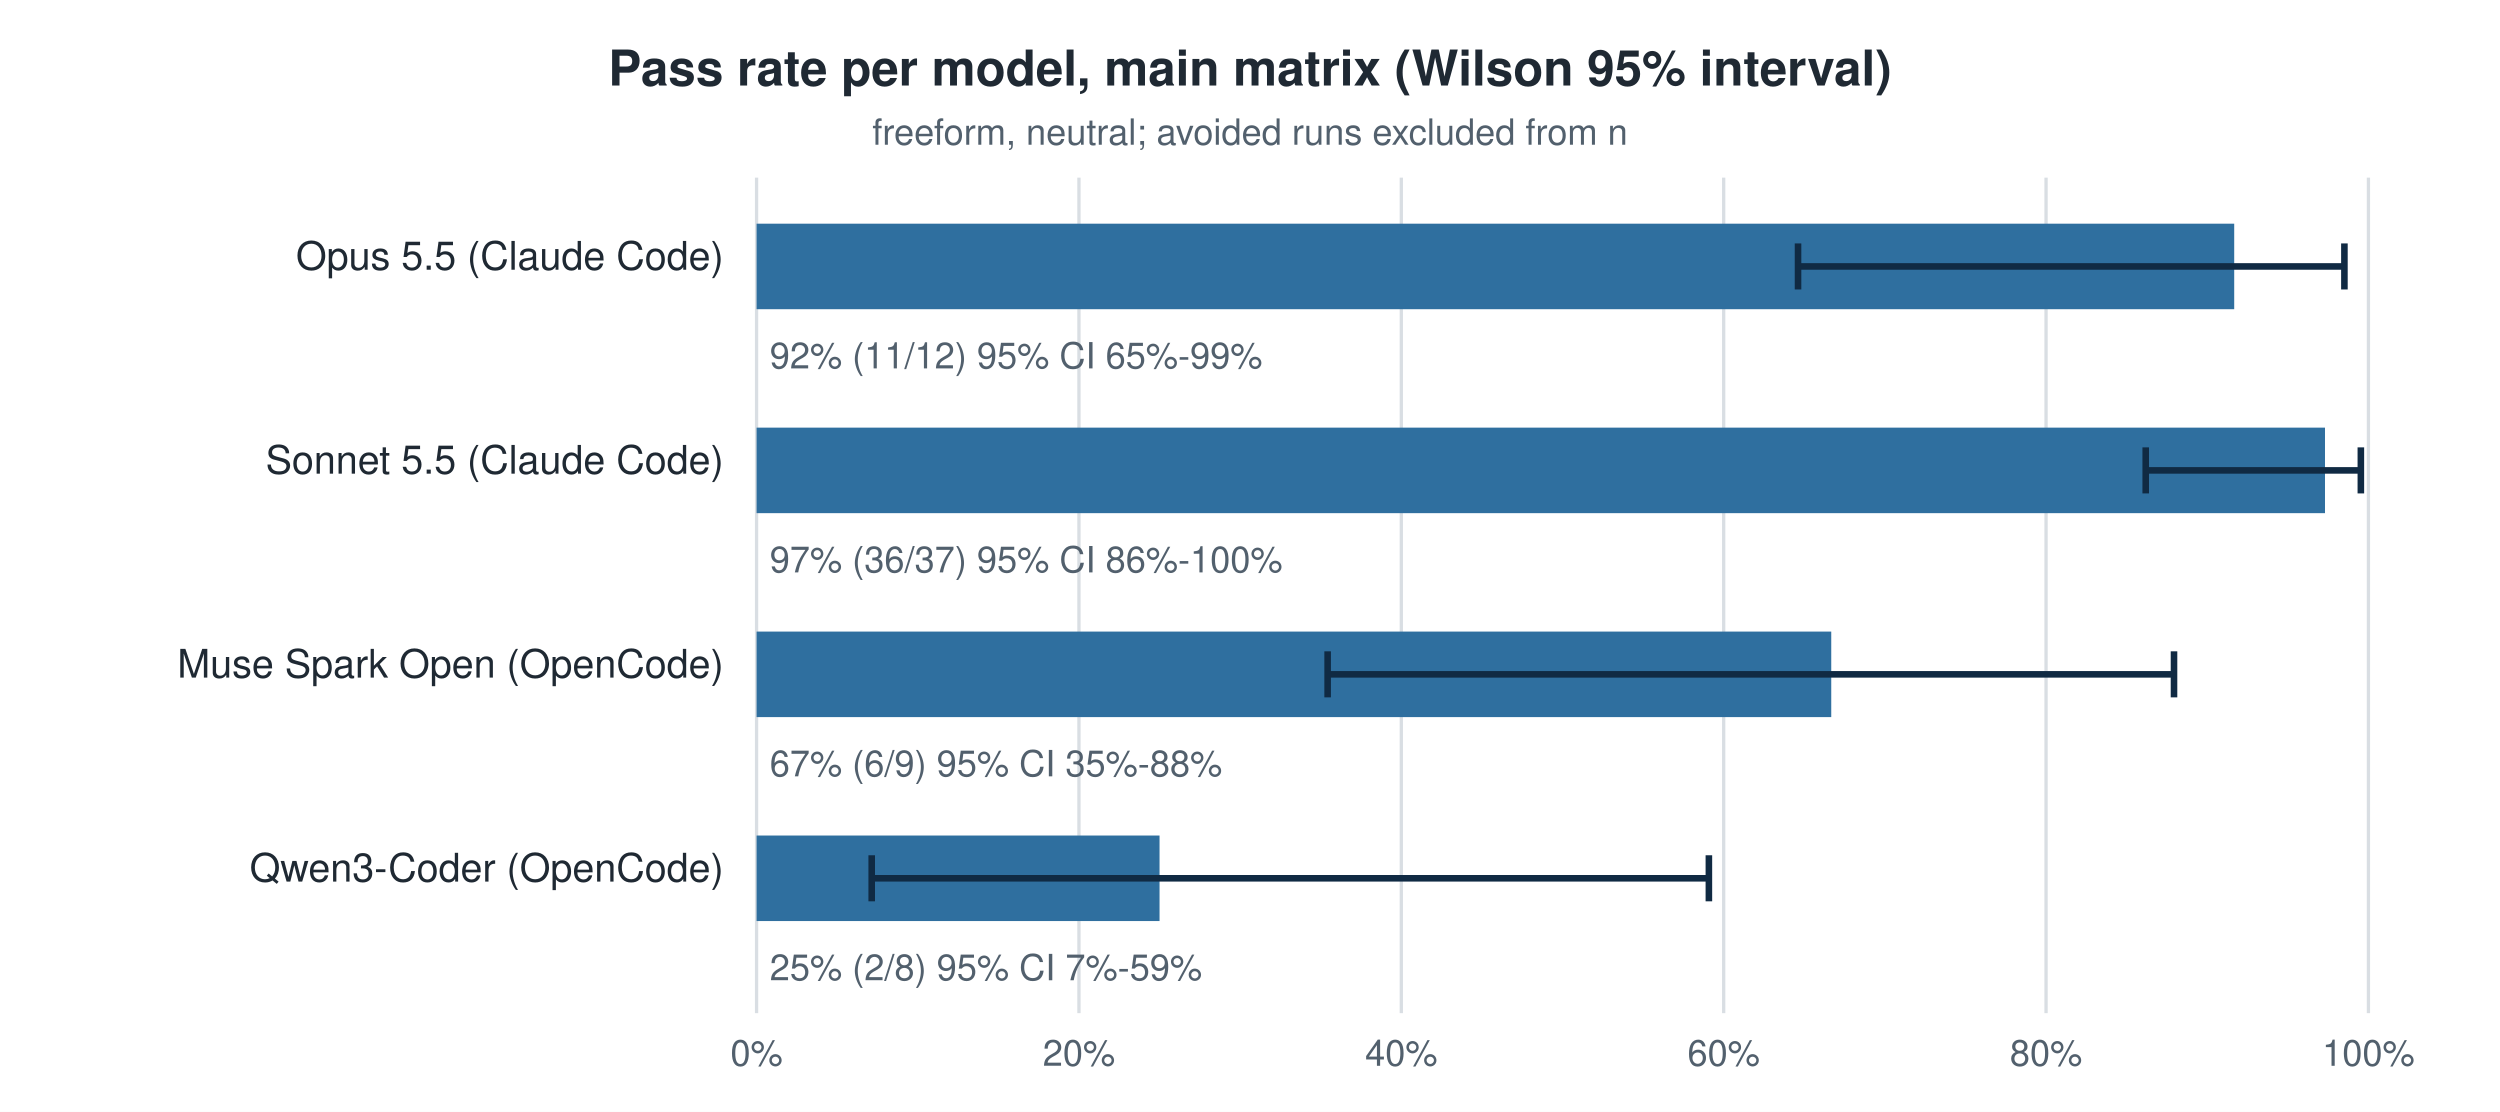
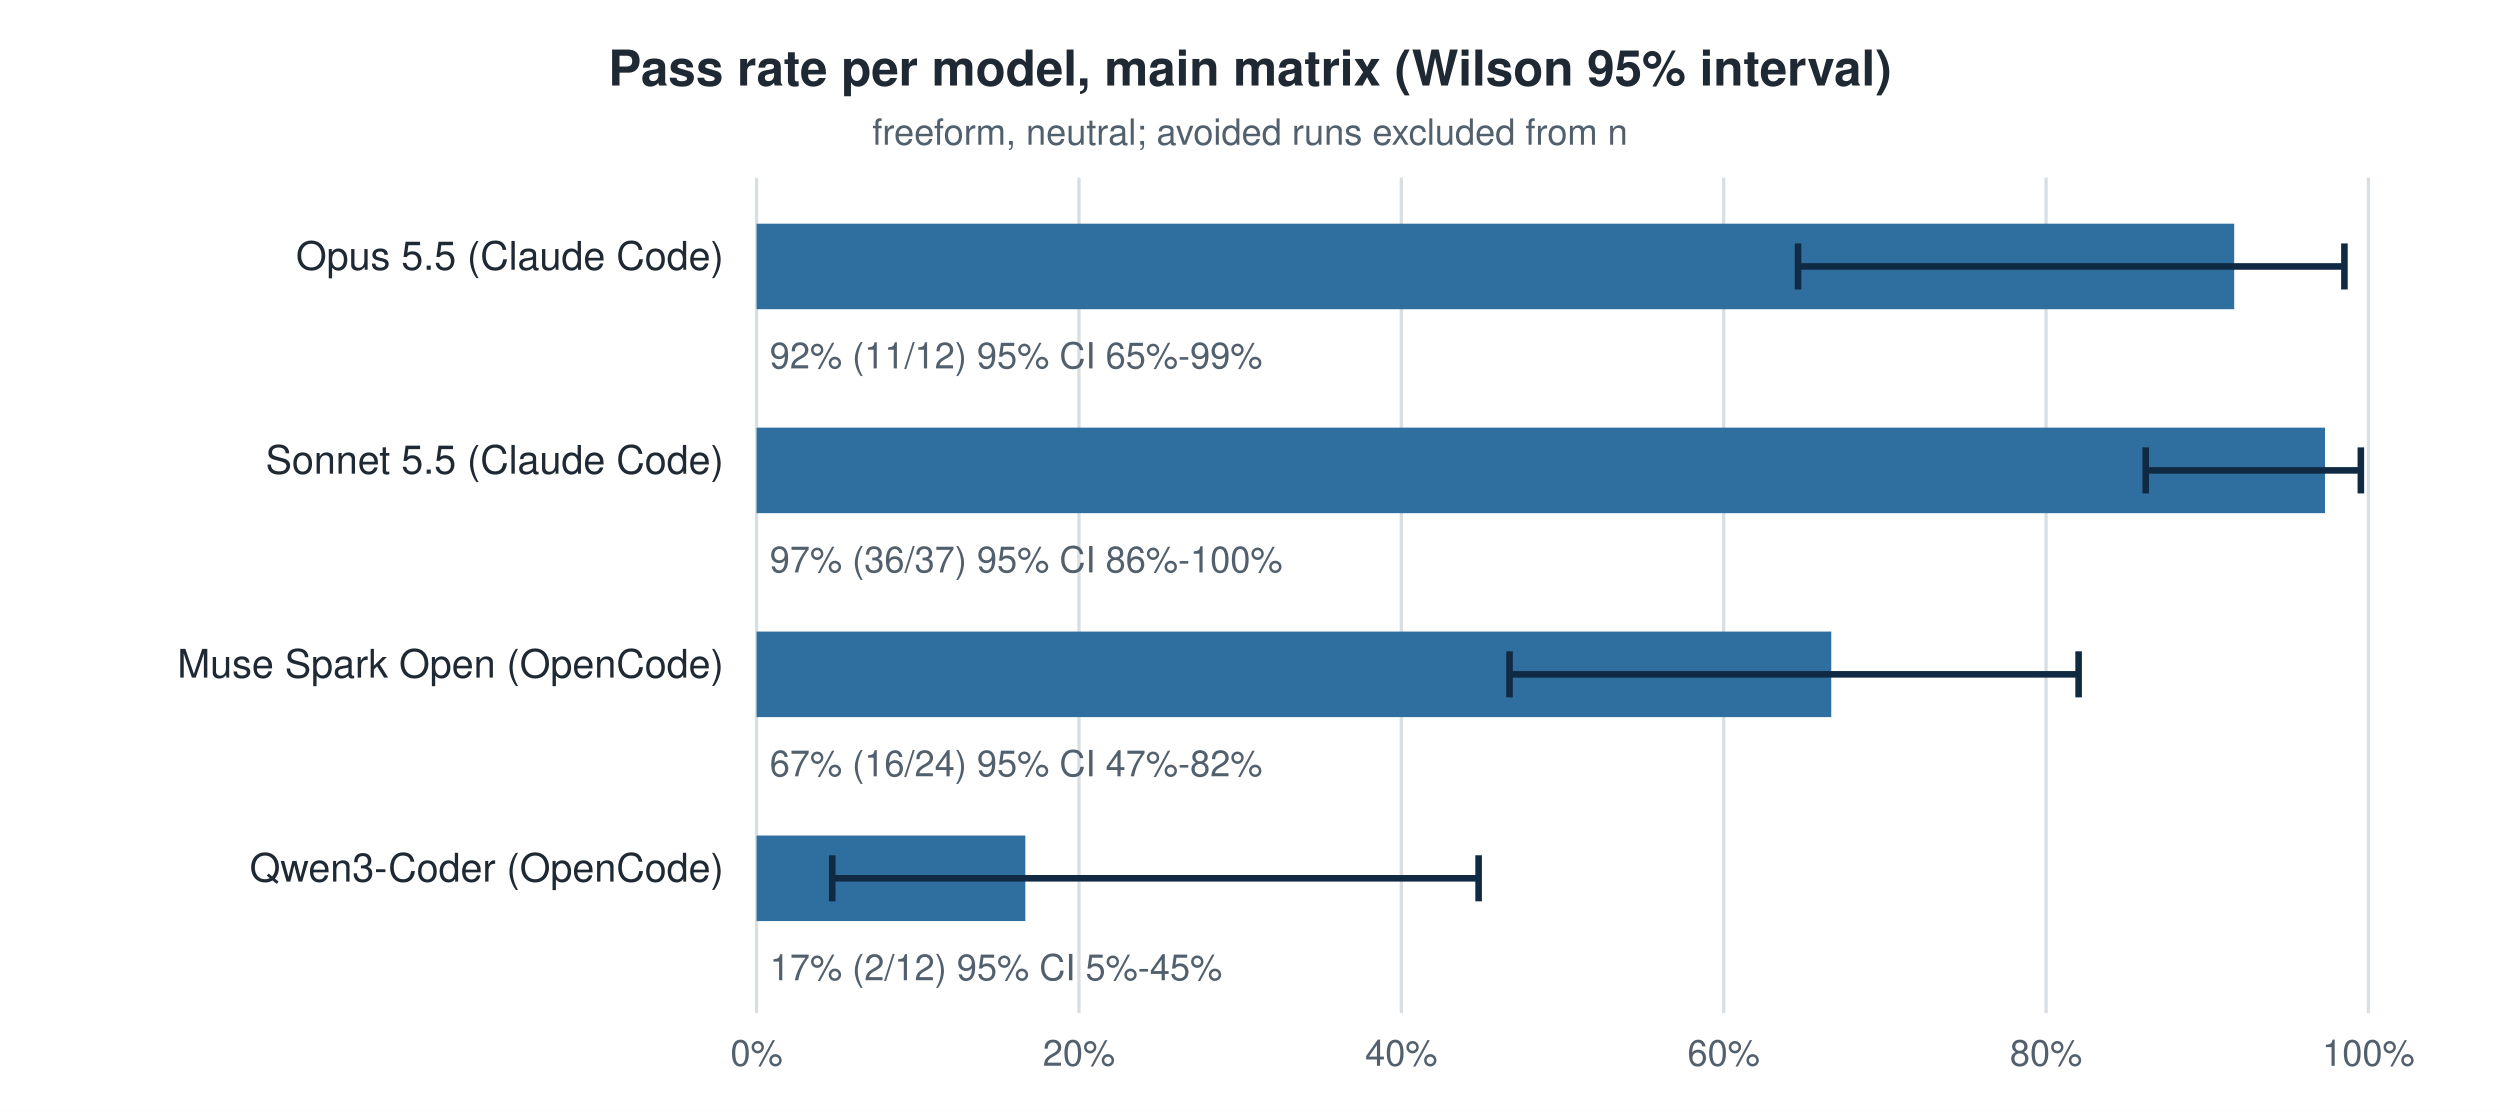
<svg xmlns="http://www.w3.org/2000/svg" viewBox="0 0 760 338" width="760" height="338" role="img" aria-label="Pass rate per model with Wilson 95% intervals" font-family="Helvetica,Arial,sans-serif">
  <rect width="760" height="338" fill="#ffffff" />
  <text x="380.0" y="26.0" font-size="15" text-anchor="middle" fill="#1f2933" font-weight="bold">Pass rate per model, main matrix (Wilson 95% interval)</text>
  <text x="380.0" y="44.0" font-size="11" text-anchor="middle" fill="#52606d" font-weight="normal">freeform, neutral; avoided runs excluded from n</text>
  <line x1="230.0" y1="54" x2="230.0" y2="308" stroke="#d9dee3" />
  <text x="230.0" y="324.0" font-size="11" text-anchor="middle" fill="#52606d" font-weight="normal">0%</text>
  <line x1="328.0" y1="54" x2="328.0" y2="308" stroke="#d9dee3" />
  <text x="328.0" y="324.0" font-size="11" text-anchor="middle" fill="#52606d" font-weight="normal">20%</text>
  <line x1="426.0" y1="54" x2="426.0" y2="308" stroke="#d9dee3" />
  <text x="426.0" y="324.0" font-size="11" text-anchor="middle" fill="#52606d" font-weight="normal">40%</text>
  <line x1="524.0" y1="54" x2="524.0" y2="308" stroke="#d9dee3" />
  <text x="524.0" y="324.0" font-size="11" text-anchor="middle" fill="#52606d" font-weight="normal">60%</text>
  <line x1="622.0" y1="54" x2="622.0" y2="308" stroke="#d9dee3" />
  <text x="622.0" y="324.0" font-size="11" text-anchor="middle" fill="#52606d" font-weight="normal">80%</text>
  <line x1="720.0" y1="54" x2="720.0" y2="308" stroke="#d9dee3" />
  <text x="720.0" y="324.0" font-size="11" text-anchor="middle" fill="#52606d" font-weight="normal">100%</text>
  <text x="220.0" y="82.0" font-size="12" text-anchor="end" fill="#1f2933" font-weight="normal">Opus 5.5 (Claude Code)</text>
  <rect x="230" y="68" width="449.2" height="26" fill="#2f6f9f" />
  <g stroke="#102a43" stroke-width="2">
    <line x1="546.6" y1="81" x2="712.7" y2="81" />
    <line x1="546.6" y1="74" x2="546.6" y2="88" />
    <line x1="712.7" y1="74" x2="712.7" y2="88" />
  </g>
  <text x="234.0" y="112.0" font-size="11" text-anchor="start" fill="#52606d" font-weight="normal">92%  (11/12)  95% CI 65%-99%</text>
  <text x="220.0" y="144.0" font-size="12" text-anchor="end" fill="#1f2933" font-weight="normal">Sonnet 5.5 (Claude Code)</text>
  <rect x="230" y="130" width="476.8" height="26" fill="#2f6f9f" />
  <g stroke="#102a43" stroke-width="2">
    <line x1="652.3" y1="143" x2="717.7" y2="143" />
    <line x1="652.3" y1="136" x2="652.3" y2="150" />
    <line x1="717.7" y1="136" x2="717.7" y2="150" />
  </g>
  <text x="234.0" y="174.0" font-size="11" text-anchor="start" fill="#52606d" font-weight="normal">97%  (36/37)  95% CI 86%-100%</text>
  <text x="220.0" y="206.0" font-size="12" text-anchor="end" fill="#1f2933" font-weight="normal">Muse Spark Open (OpenCode)</text>
  <rect x="230" y="192" width="326.7" height="26" fill="#2f6f9f" />
  <g stroke="#102a43" stroke-width="2">
-     <line x1="403.6" y1="205" x2="660.9" y2="205" />
-     <line x1="403.6" y1="198" x2="403.6" y2="212" />
-     <line x1="660.9" y1="198" x2="660.9" y2="212" />
+     <line x1="458.9" y1="205" x2="631.9" y2="205" />
+     <line x1="458.9" y1="198" x2="458.9" y2="212" />
+     <line x1="631.9" y1="198" x2="631.9" y2="212" />
  </g>
-   <text x="234.0" y="236.0" font-size="11" text-anchor="start" fill="#52606d" font-weight="normal">67%  (6/9)  95% CI 35%-88%</text>
+   <text x="234.0" y="236.0" font-size="11" text-anchor="start" fill="#52606d" font-weight="normal">67%  (16/24)  95% CI 47%-82%</text>
  <text x="220.0" y="268.0" font-size="12" text-anchor="end" fill="#1f2933" font-weight="normal">Qwen3-Coder (OpenCode)</text>
-   <rect x="230" y="254" width="122.5" height="26" fill="#2f6f9f" />
+   <rect x="230" y="254" width="81.7" height="26" fill="#2f6f9f" />
  <g stroke="#102a43" stroke-width="2">
-     <line x1="265.0" y1="267" x2="519.5" y2="267" />
-     <line x1="265.0" y1="260" x2="265.0" y2="274" />
-     <line x1="519.5" y1="260" x2="519.5" y2="274" />
+     <line x1="253.0" y1="267" x2="449.5" y2="267" />
+     <line x1="253.0" y1="260" x2="253.0" y2="274" />
+     <line x1="449.5" y1="260" x2="449.5" y2="274" />
  </g>
-   <text x="234.0" y="298.0" font-size="11" text-anchor="start" fill="#52606d" font-weight="normal">25%  (2/8)  95% CI 7%-59%</text>
+   <text x="234.0" y="298.0" font-size="11" text-anchor="start" fill="#52606d" font-weight="normal">17%  (2/12)  95% CI 5%-45%</text>
</svg>
